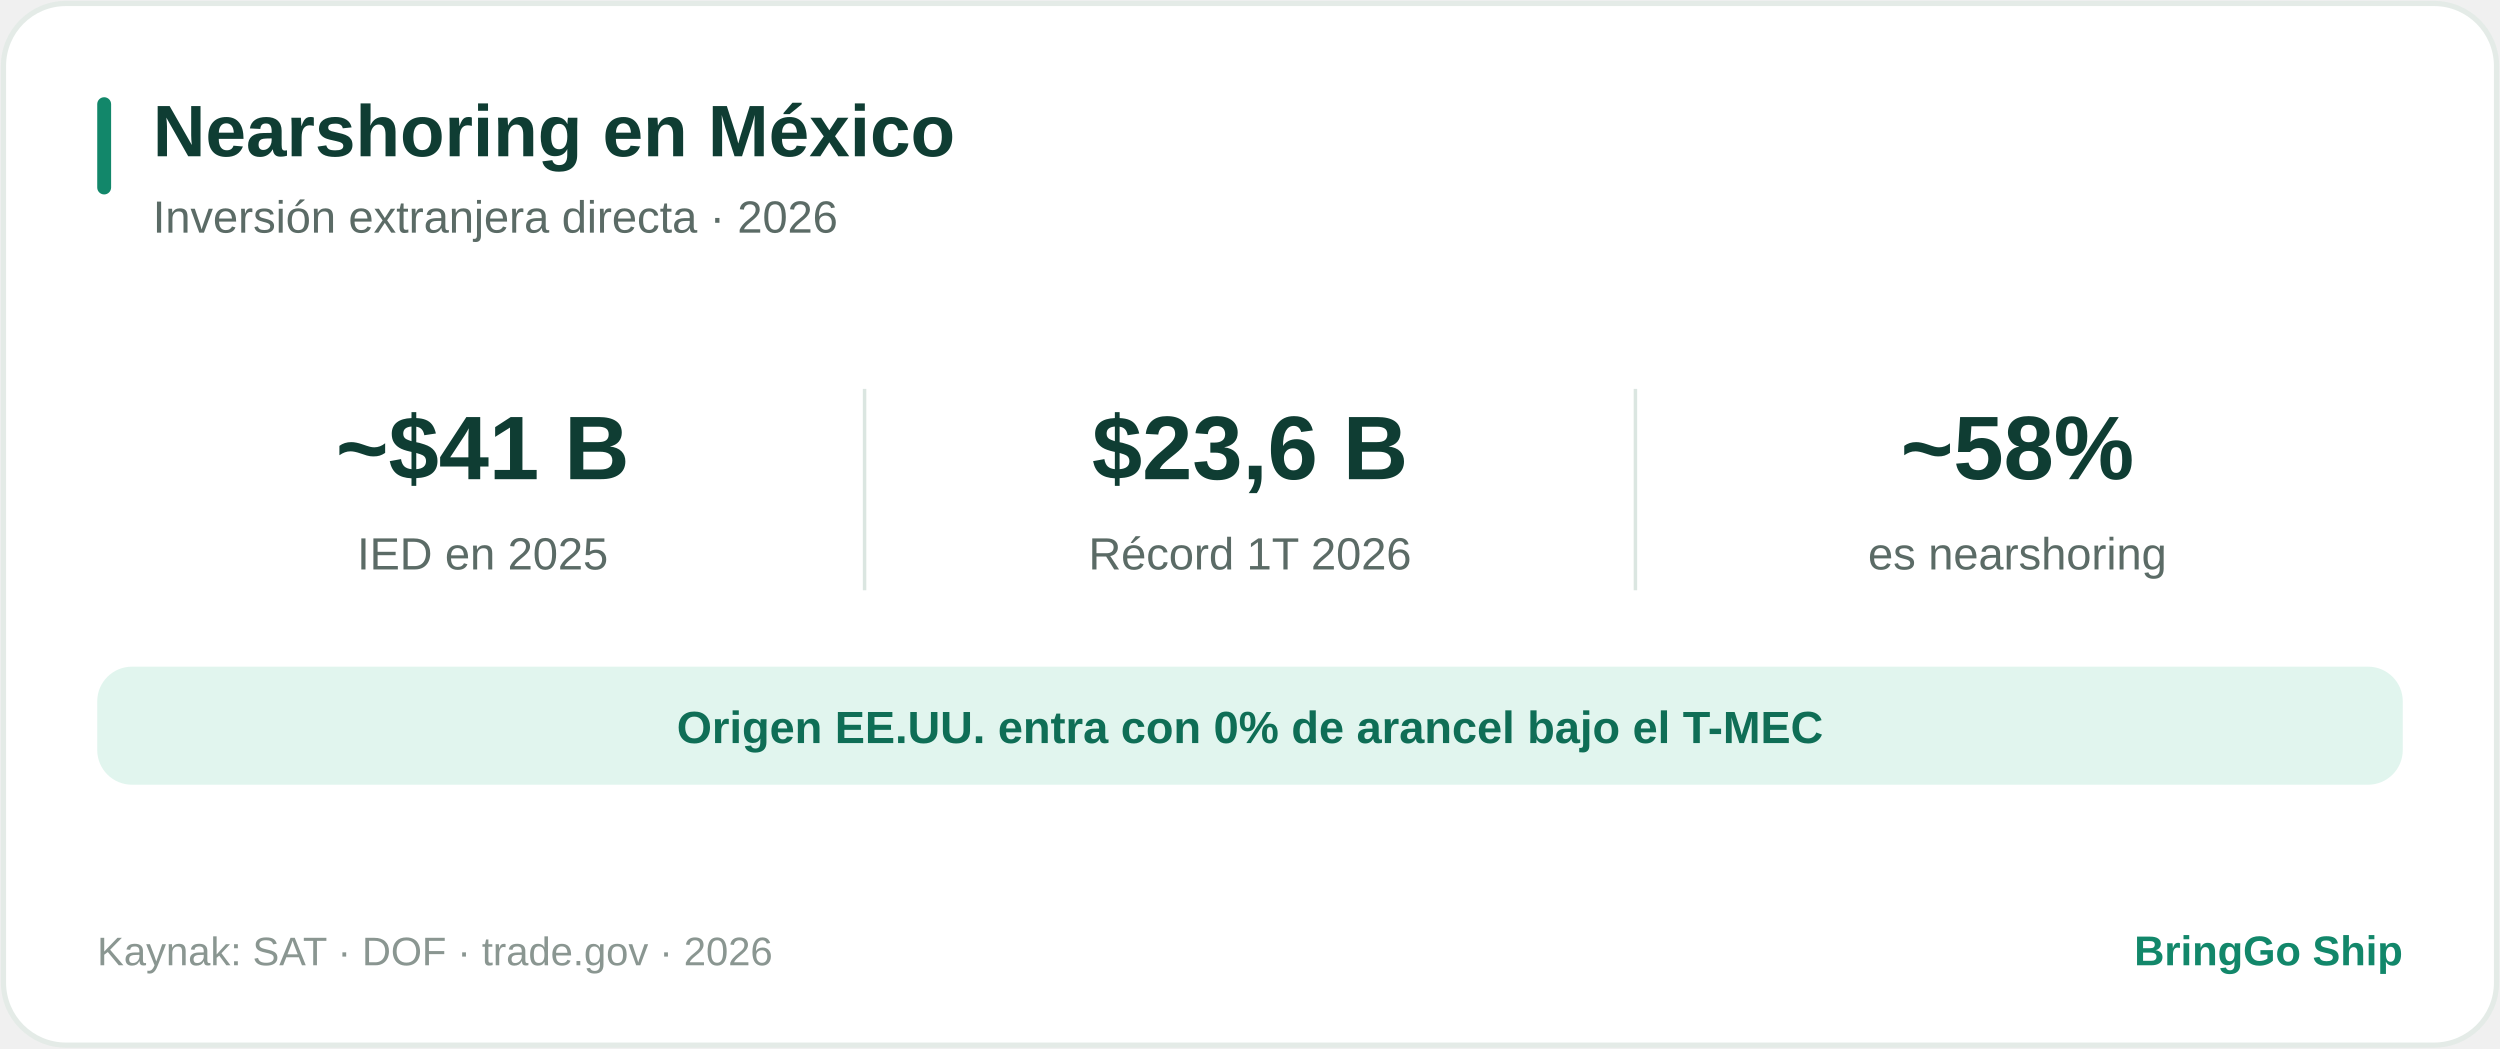
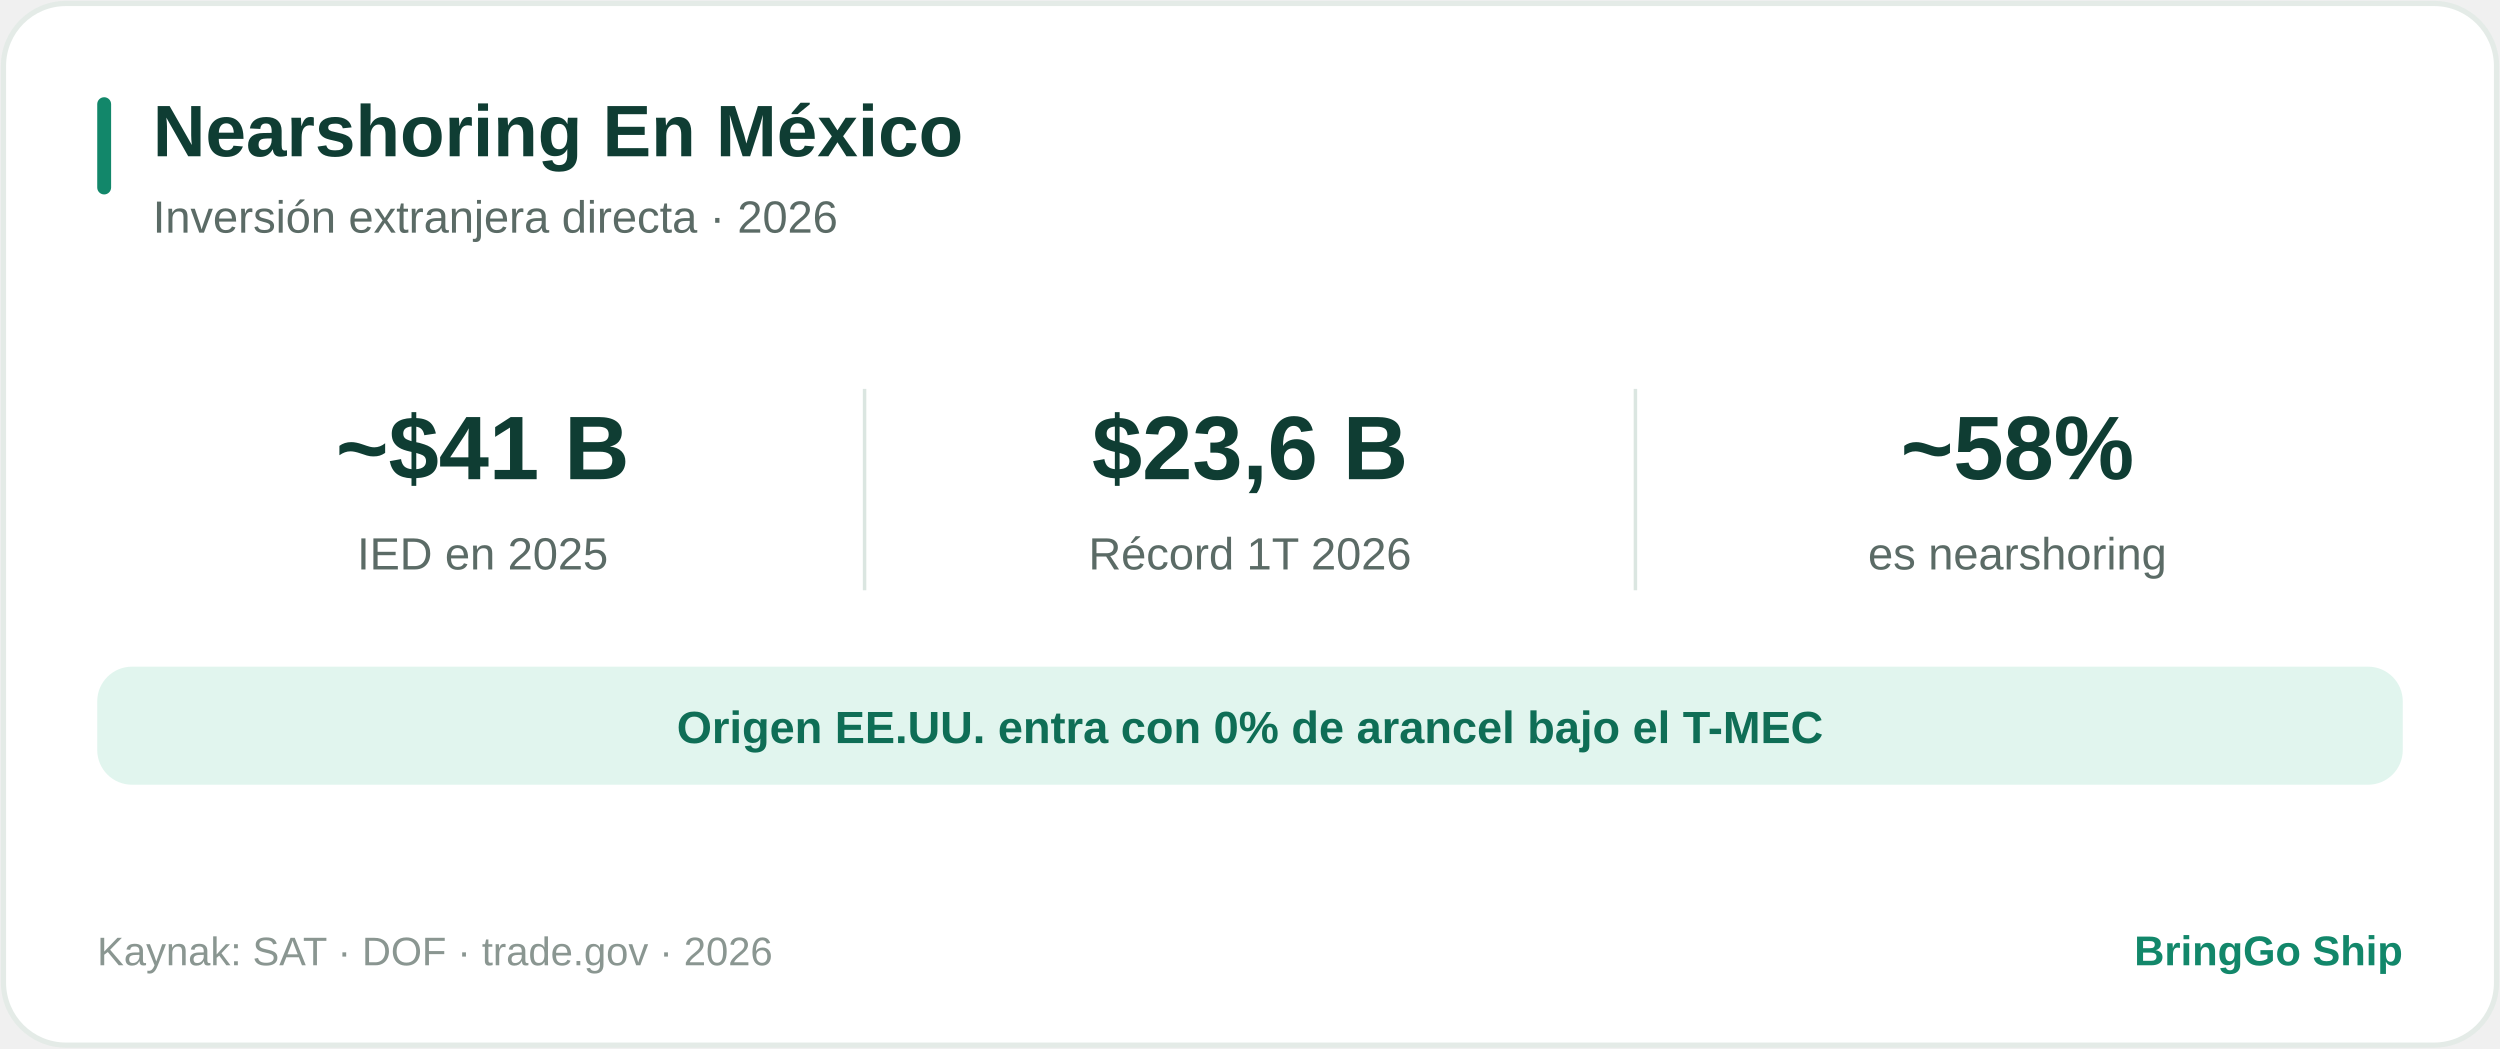
<svg xmlns="http://www.w3.org/2000/svg" width="720" height="302" viewBox="0 0 720 302" role="img">
  <style>
text{font-family:Arial,Helvetica,sans-serif}
.card{fill:#ffffff;stroke:#e4ebe7;stroke-width:1.5}
.row{fill:#f5f8f7}.pill{fill:#E1F5EE}.hi{fill:#1f9d5f}.mut{fill:#eef1f0}
.acc{fill:#12876A}.circ{fill:#12876A}.rd{fill:#fbe9e7}.am{fill:#fbf1dd}.tl{fill:#E1F5EE}.ln{stroke:#dbe6e1}
.tt{fill:#0F3D33;font-weight:bold}.ts{fill:#5b6b66}.tl2{fill:#22332f}
.tv{fill:#0F6E56;font-weight:bold}.tm{fill:#5b6b66;font-weight:bold}.tw{fill:#ffffff;font-weight:bold}
.tf{fill:#8a9691}.tb{fill:#12876A;font-weight:bold}.big{fill:#0F3D33;font-weight:bold}
.trd{fill:#a3392c;font-weight:bold}.tam{fill:#8a5a12;font-weight:bold}.ttl{fill:#0F6E56;font-weight:bold}
@media (prefers-color-scheme:dark){
.card{fill:#16211e;stroke:#2c3a35}
.row{fill:#1d2b27}.pill{fill:#123a2e}.hi{fill:#1f9d5f}.mut{fill:#28352f}
.acc{fill:#2fae7e}.circ{fill:#2fae7e}.rd{fill:#3a201c}.am{fill:#352a15}.tl{fill:#123a2e}
.tt{fill:#d7f2e6}.ts{fill:#8fa79d}.tl2{fill:#cfe0d9}
.tv{fill:#6fe0b0}.tm{fill:#9db3a9}.tw{fill:#ffffff}
.tf{fill:#6d8279}.tb{fill:#57d3a3}.big{fill:#d7f2e6}
.trd{fill:#f0a99e}.tam{fill:#e6c281}.ttl{fill:#6fe0b0}.ln{stroke:#31423c}}
</style>
  <rect x="1" y="1" width="718" height="300" rx="18" class="card" />
  <rect x="28" y="28" width="4" height="28" rx="2" class="acc" />
-   <text x="44" y="45" font-size="21" class="tt">Nearshoring en México</text>
+   <text x="44" y="45" font-size="21" class="tt">Nearshoring En México</text>
  <text x="44" y="67" font-size="13" class="ts">Inversión extranjera directa · 2026</text>
  <g transform="translate(0,88)">
    <text x="139" y="50" text-anchor="middle" font-size="26" class="big">~$41 B</text>
    <text x="139" y="76" text-anchor="middle" font-size="13" class="ts">IED en 2025</text>
    <text x="360" y="50" text-anchor="middle" font-size="26" class="big">$23,6 B</text>
    <text x="360" y="76" text-anchor="middle" font-size="13" class="ts">Récord 1T 2026</text>
    <line x1="249" y1="24" x2="249" y2="82" stroke-width="1" class="ln" />
    <text x="581" y="50" text-anchor="middle" font-size="26" class="big">~58%</text>
    <text x="581" y="76" text-anchor="middle" font-size="13" class="ts">es nearshoring</text>
    <line x1="471" y1="24" x2="471" y2="82" stroke-width="1" class="ln" />
    <rect x="28" y="104" width="664" height="34" rx="10" class="pill" />
    <text x="360" y="126" text-anchor="middle" font-size="13" class="tv">Origen EE.UU. entra con 0% de arancel bajo el T-MEC</text>
  </g>
  <text x="28" y="278" font-size="11.5" class="tf">Kaynak: SAT · DOF · trade.gov · 2026</text>
  <text x="692" y="278" text-anchor="end" font-size="12" class="tb">BringGo Ship</text>
</svg>
